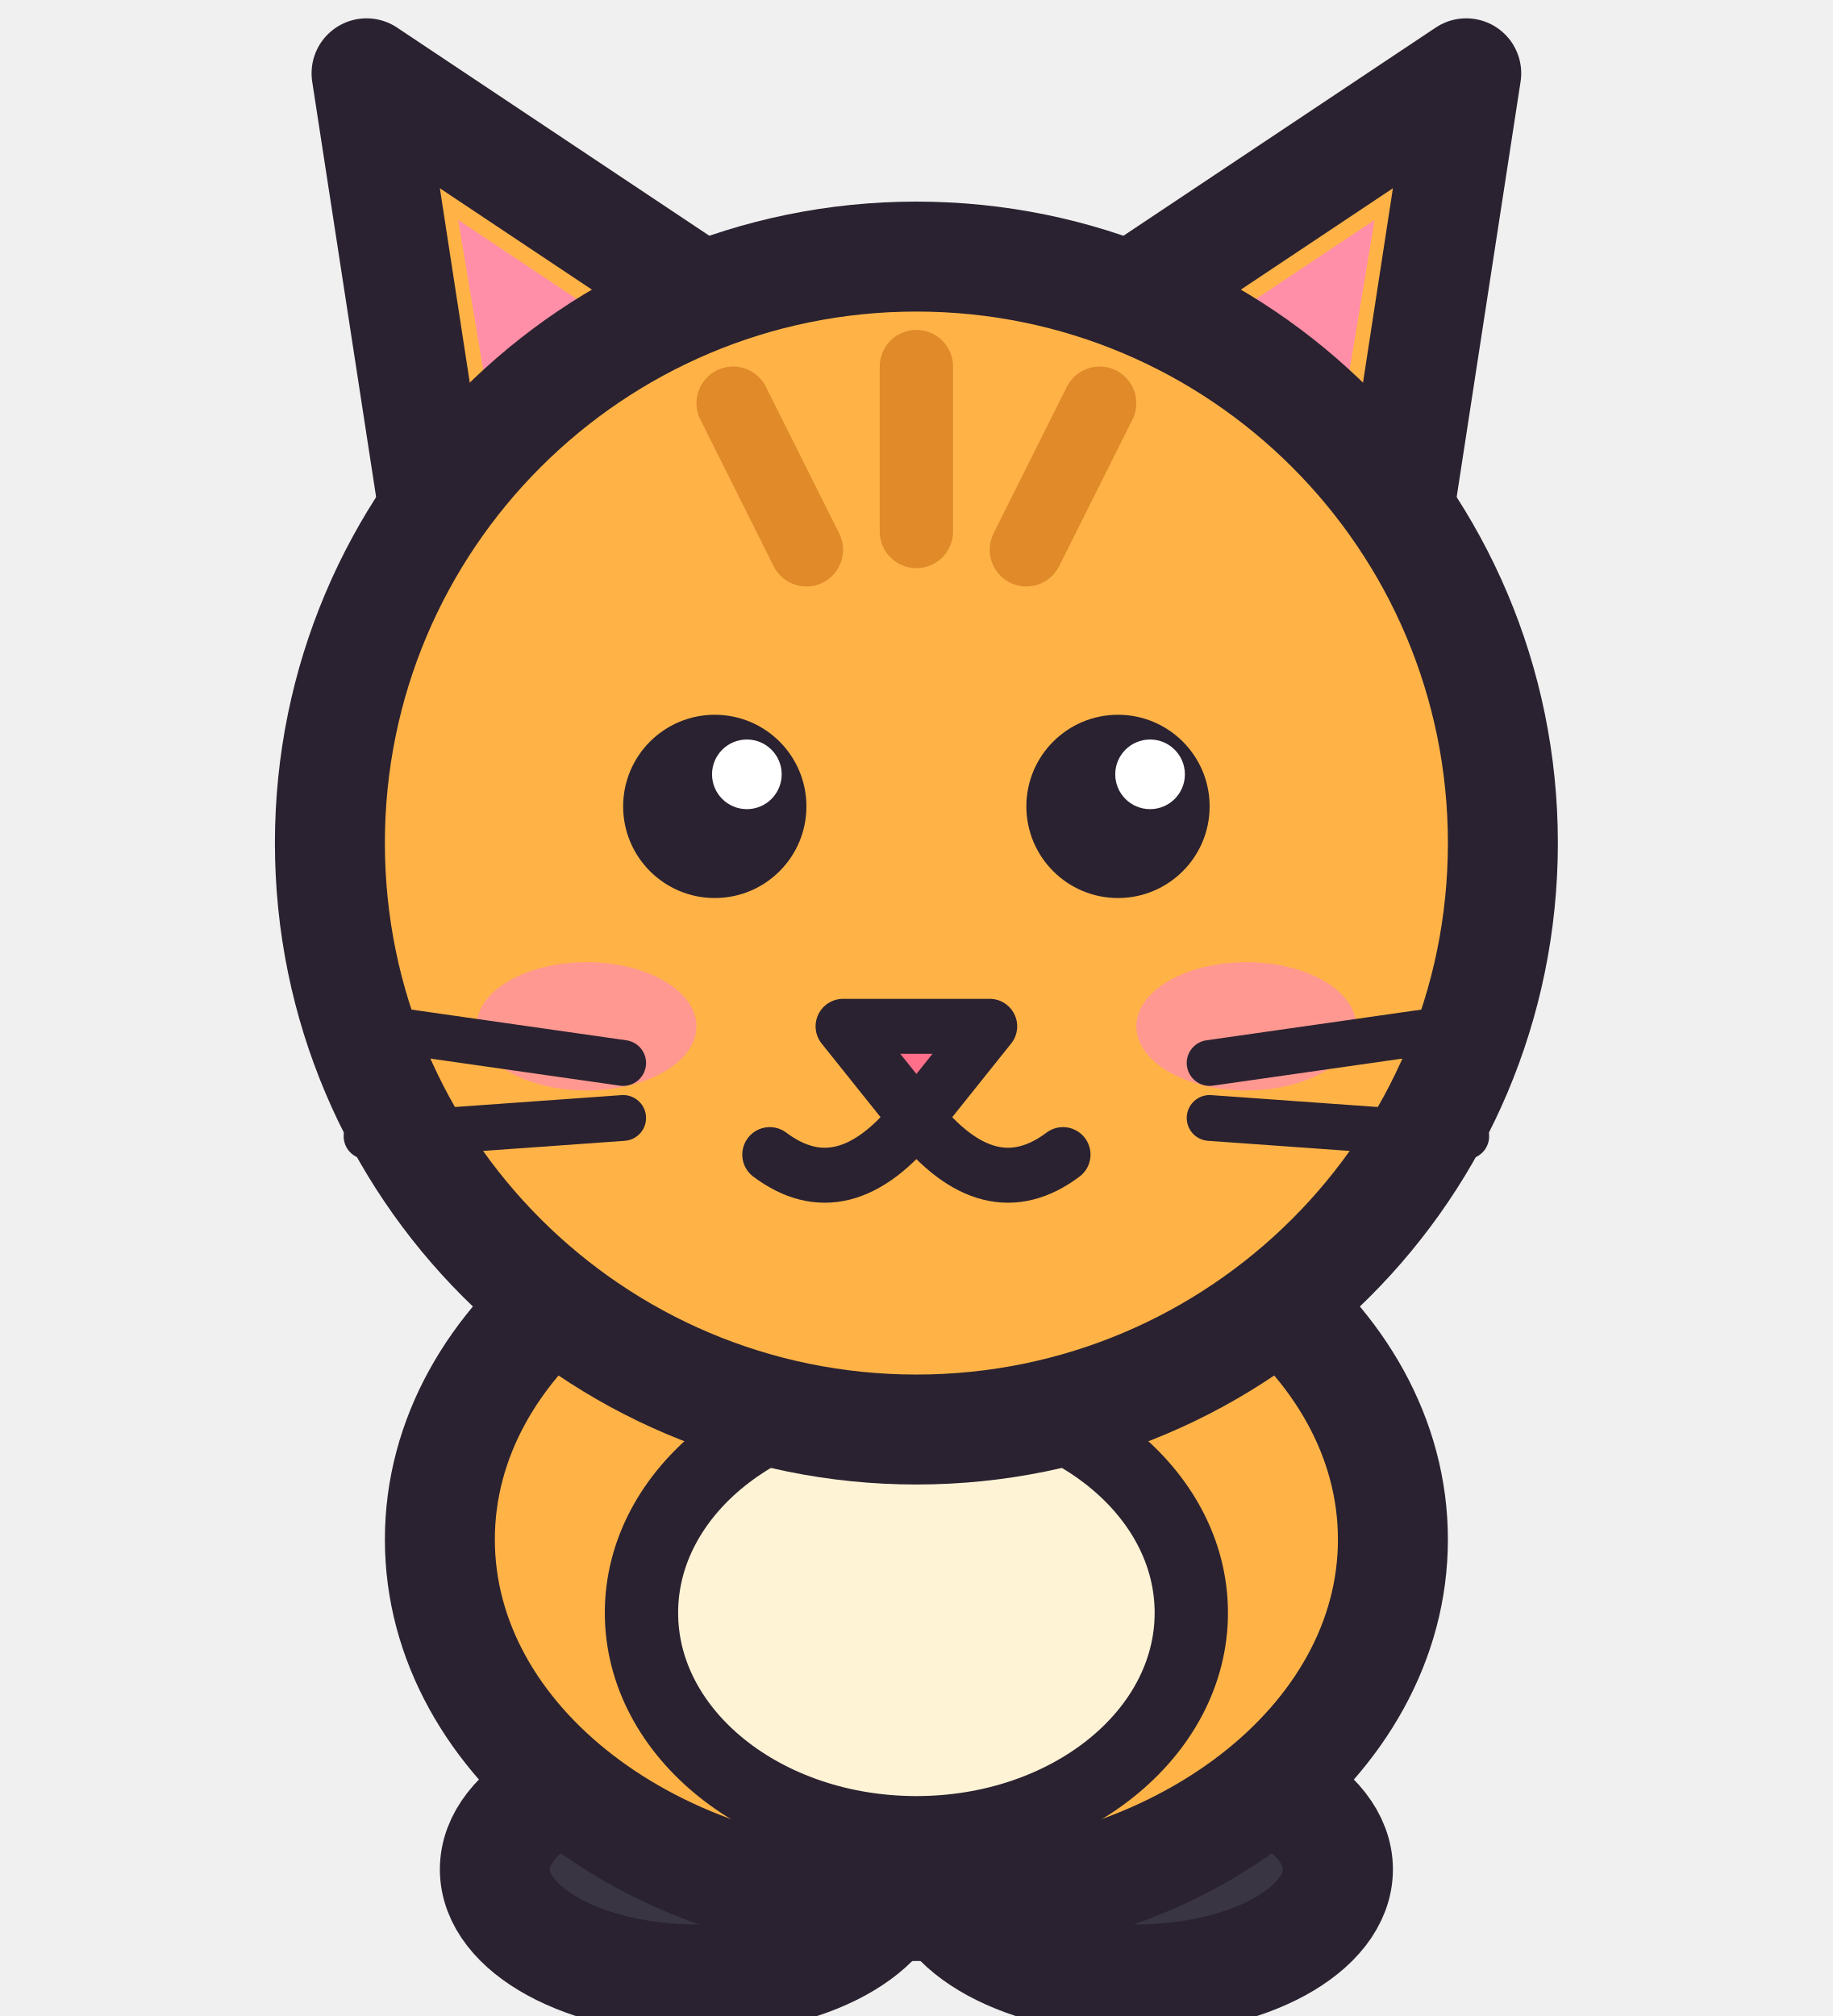
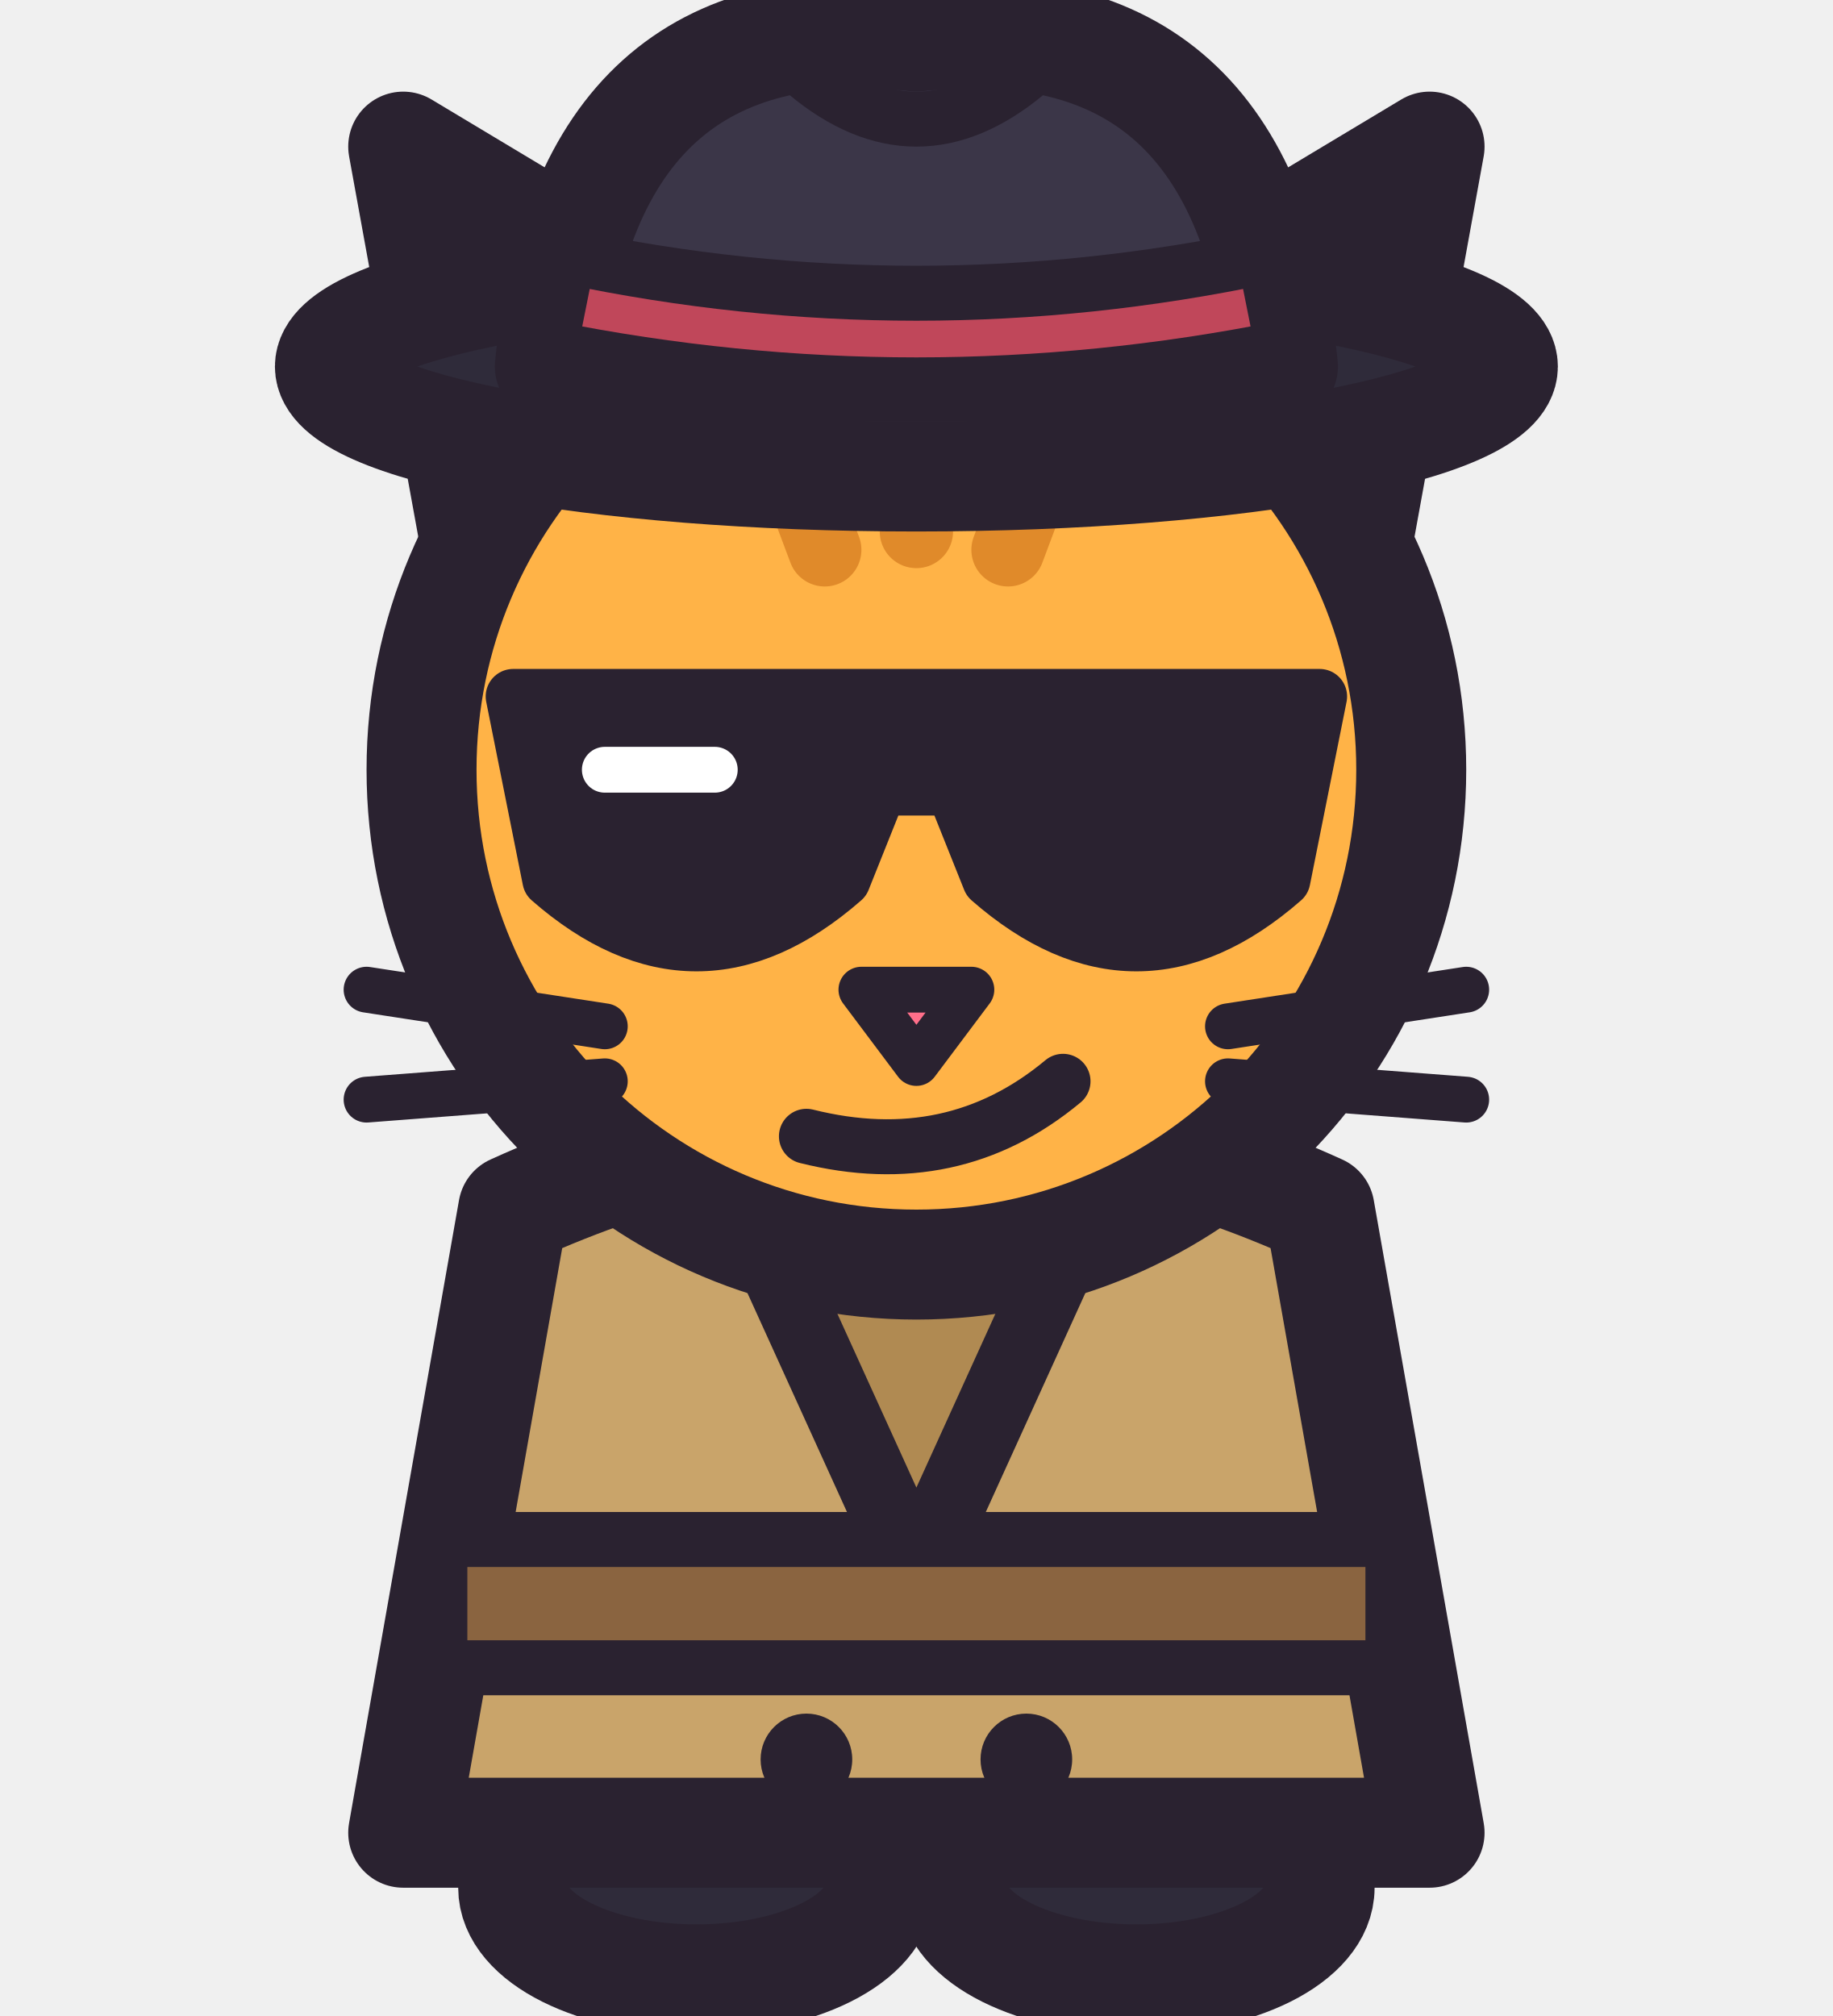
<svg xmlns="http://www.w3.org/2000/svg" viewBox="0 0 100 110">
  <g stroke="#2a2230" stroke-width="6" stroke-linejoin="round" stroke-linecap="round">
-     <ellipse cx="38" cy="102" rx="11" ry="6" fill="#3a3542" />
-     <ellipse cx="62" cy="102" rx="11" ry="6" fill="#3a3542" />
-     <ellipse cx="50" cy="84" rx="26" ry="20" fill="#ffb347" />
-     <ellipse cx="50" cy="88" rx="15" ry="12" fill="#fff3d6" stroke-width="4" />
-     <path d="M24 30 L20 4 L44 20Z M76 30 L80 4 L56 20Z" fill="#ffb347" />
-     <path d="M27 24 L25 12 L37 20Z M73 24 L75 12 L63 20Z" fill="#ff8fa8" stroke="none" />
-     <circle cx="50" cy="46" r="32" fill="#ffb347" />
-     <circle cx="39" cy="44" r="5" fill="#2a2230" stroke="none" />
-     <circle cx="40.75" cy="42.25" r="1.9" fill="#fff" stroke="none" />
-     <circle cx="61" cy="44" r="5" fill="#2a2230" stroke="none" />
-     <circle cx="62.75" cy="42.25" r="1.9" fill="#fff" stroke="none" />
-     <ellipse cx="32" cy="56" rx="6" ry="3.5" fill="#ff8fa8" stroke="none" opacity=".75" />
-     <ellipse cx="68" cy="56" rx="6" ry="3.5" fill="#ff8fa8" stroke="none" opacity=".75" />
-     <path d="M46 56 L54 56 L50 61Z" fill="#ff6f8a" stroke-width="3" />
-     <path d="M50 61 Q46 66 42 63 M50 61 Q54 66 58 63" fill="none" stroke-width="3" />
-     <path d="M20 56 L34 58 M20 62 L34 61 M80 56 L66 58 M80 62 L66 61" stroke-width="2.5" />
-     <path d="M40 22 L44 30 M50 20 L50 29 M60 22 L56 30" stroke="#e08a2a" stroke-width="4" />
+     <ellipse cx="38" cy="103" rx="10" ry="5" fill="#2f2b3a" />
+     <ellipse cx="62" cy="103" rx="10" ry="5" fill="#2f2b3a" />
+     <path d="M22 100 L28 66 Q50 56 72 66 L78 100Z" fill="#c9a46a" />
+     <path d="M40 64 L50 86 L60 64 Q50 60 40 64Z" fill="#b08a52" stroke-width="4" />
+     <rect x="24" y="84" width="52" height="7" fill="#8a6440" stroke-width="3" />
+     <circle cx="44" cy="96" r="2.5" fill="#2a2230" stroke="none" />
+     <circle cx="56" cy="96" r="2.5" fill="#2a2230" stroke="none" />
+     <path d="M26 30 L22 8 L42 20Z M74 30 L78 8 L58 20Z" fill="#ffb347" />
+     <circle cx="50" cy="42" r="27" fill="#ffb347" />
+     <path d="M42 22 L45 30 M50 20 L50 29 M58 22 L55 30" stroke="#e08a2a" stroke-width="4" />
+     <path d="M28 38 L72 38 L70 48 Q62 55 54 48 L52 43 L48 43 L46 48 Q38 55 30 48Z" fill="#2a2230" stroke-width="3" />
+     <path d="M33 42 L39 42" stroke="#fff" stroke-width="2.5" />
+     <path d="M47 54 L53 54 L50 58Z" fill="#ff6f8a" stroke-width="2.5" />
+     <path d="M44 62 Q52 64 58 59" fill="none" stroke-width="3" />
+     <path d="M20 54 L33 56 M20 60 L33 59 M80 54 L67 56 M80 60 L67 59" stroke-width="2.5" />
+     <ellipse cx="50" cy="20" rx="32" ry="6" fill="#2f2b3a" />
+     <path d="M30 20 Q32 0 50 2 Q68 0 70 20Z" fill="#3b3648" />
+     <path d="M31 14 Q50 18 69 14 L70 19 Q50 23 30 19Z" fill="#c0475a" stroke-width="3" />
+     <path d="M44 4 Q50 9 56 4" fill="none" stroke-width="3" />
  </g>
</svg>
